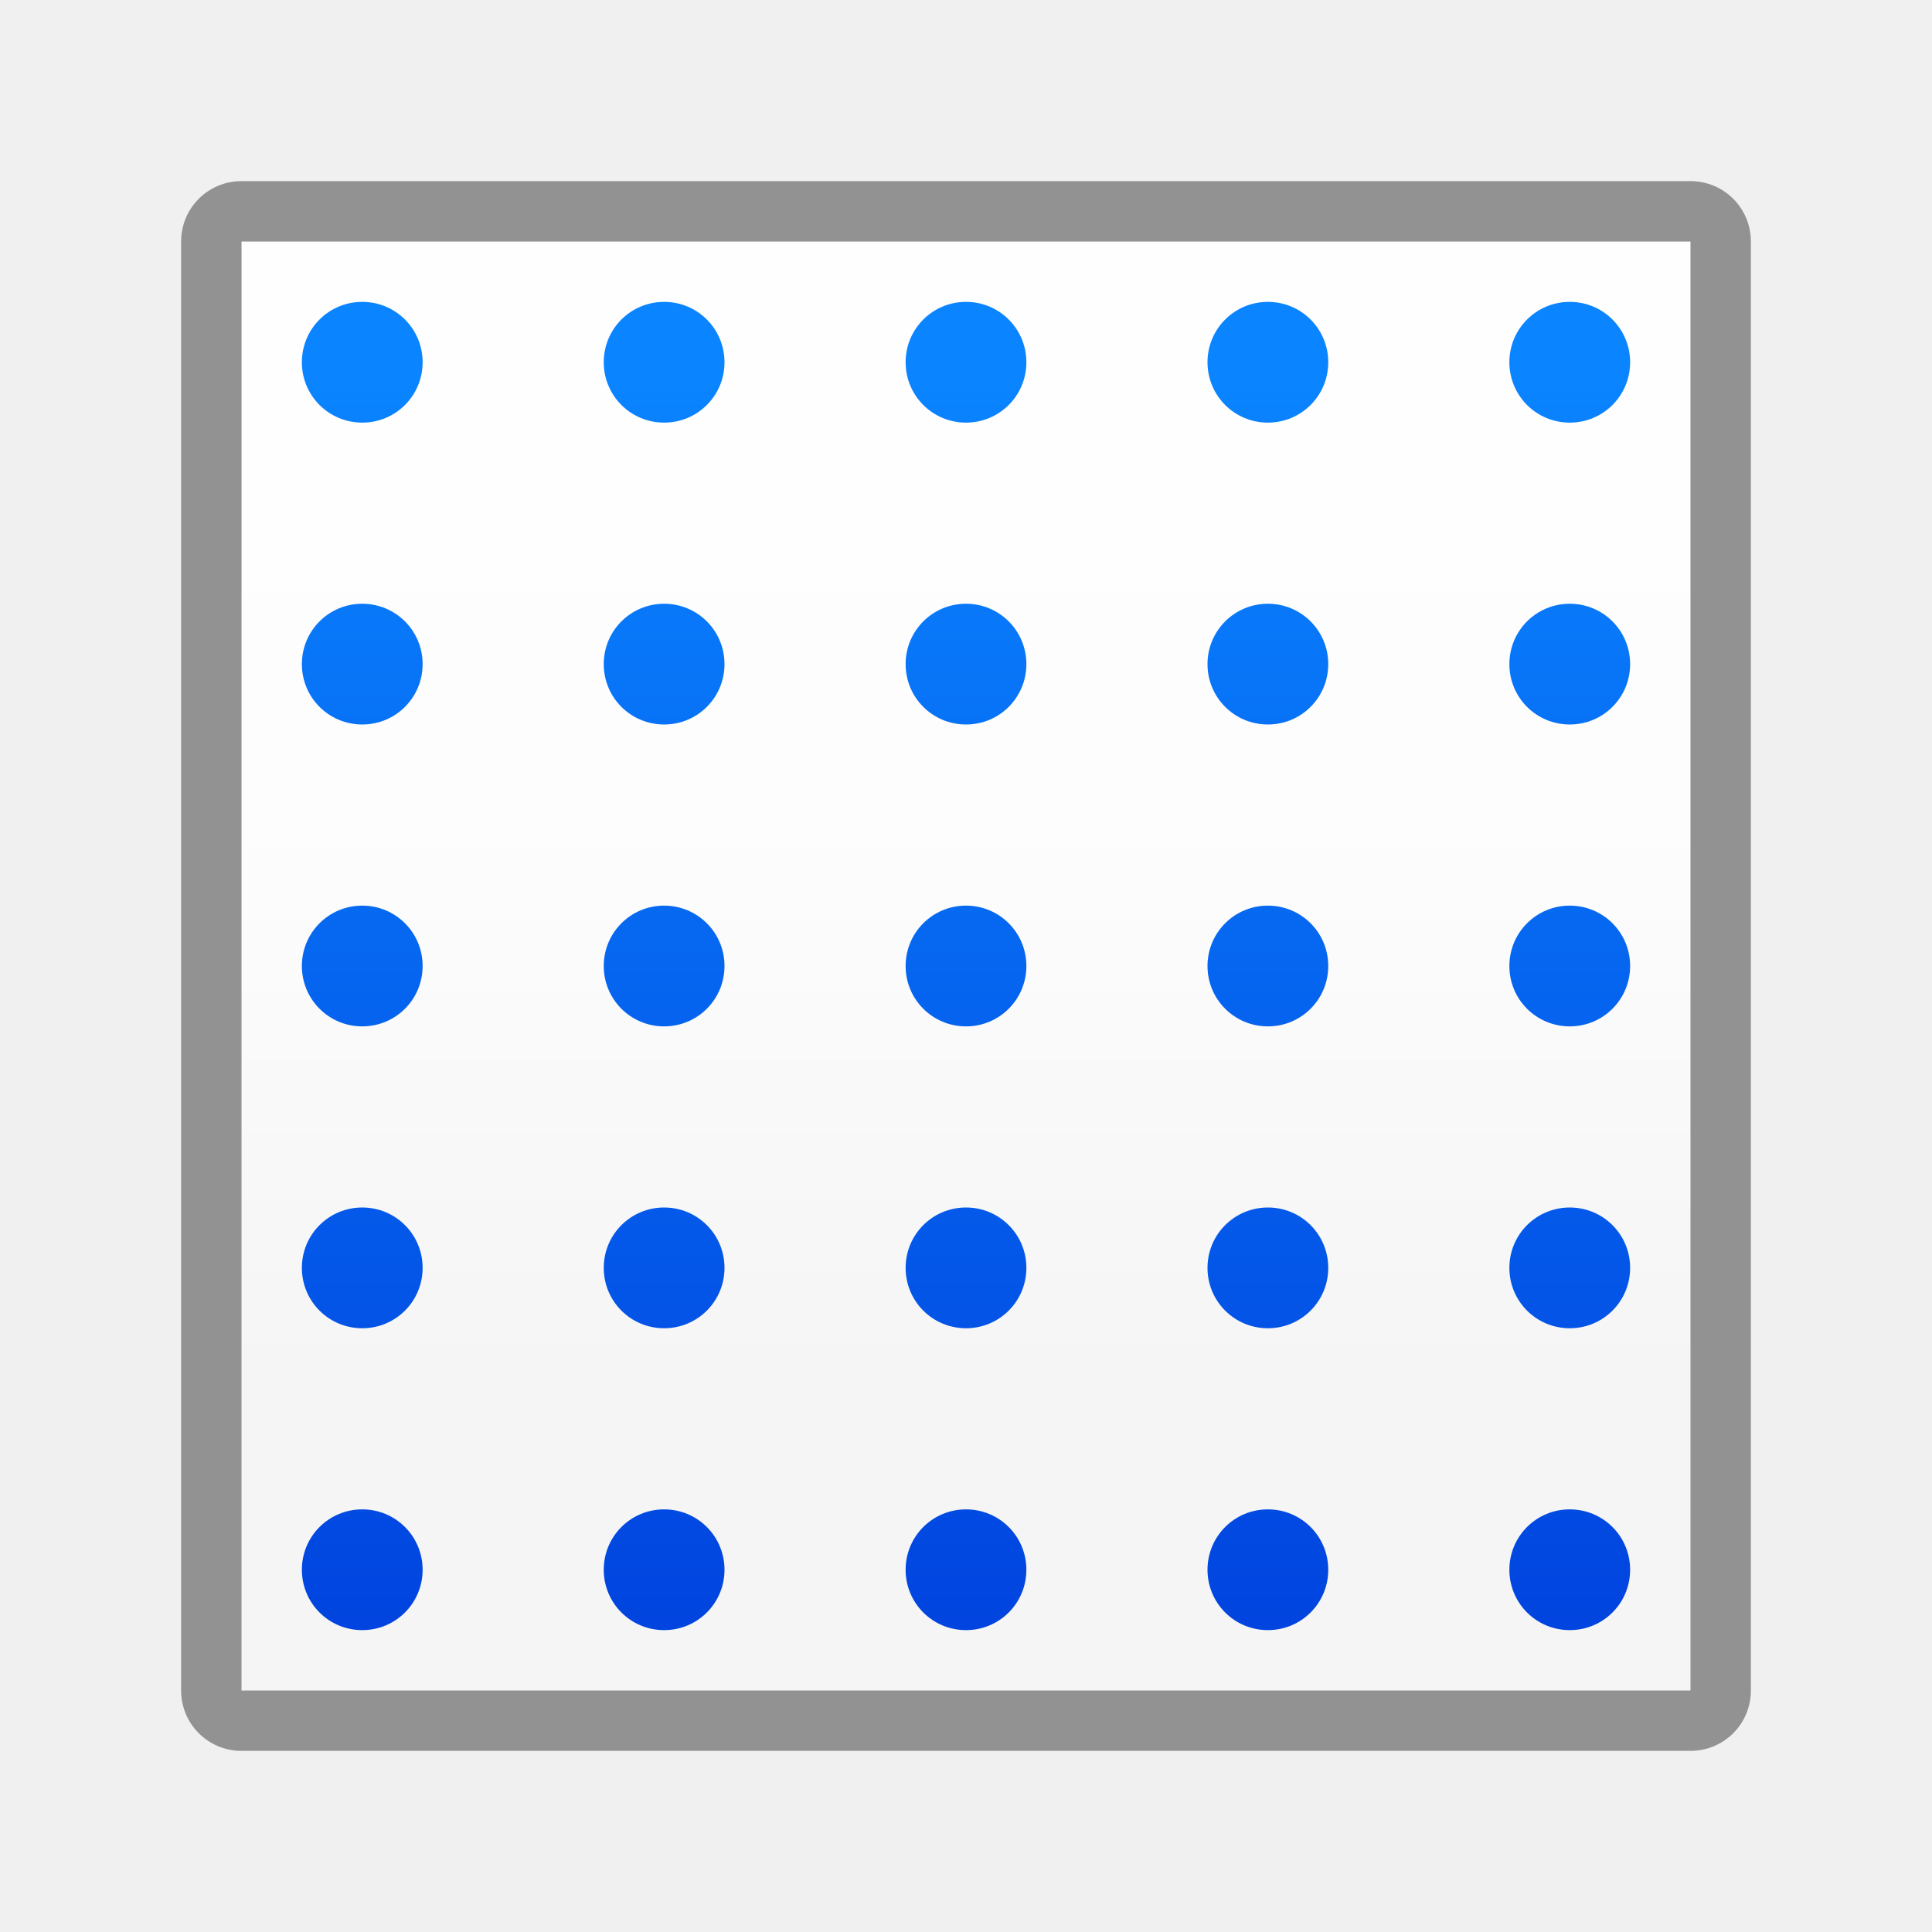
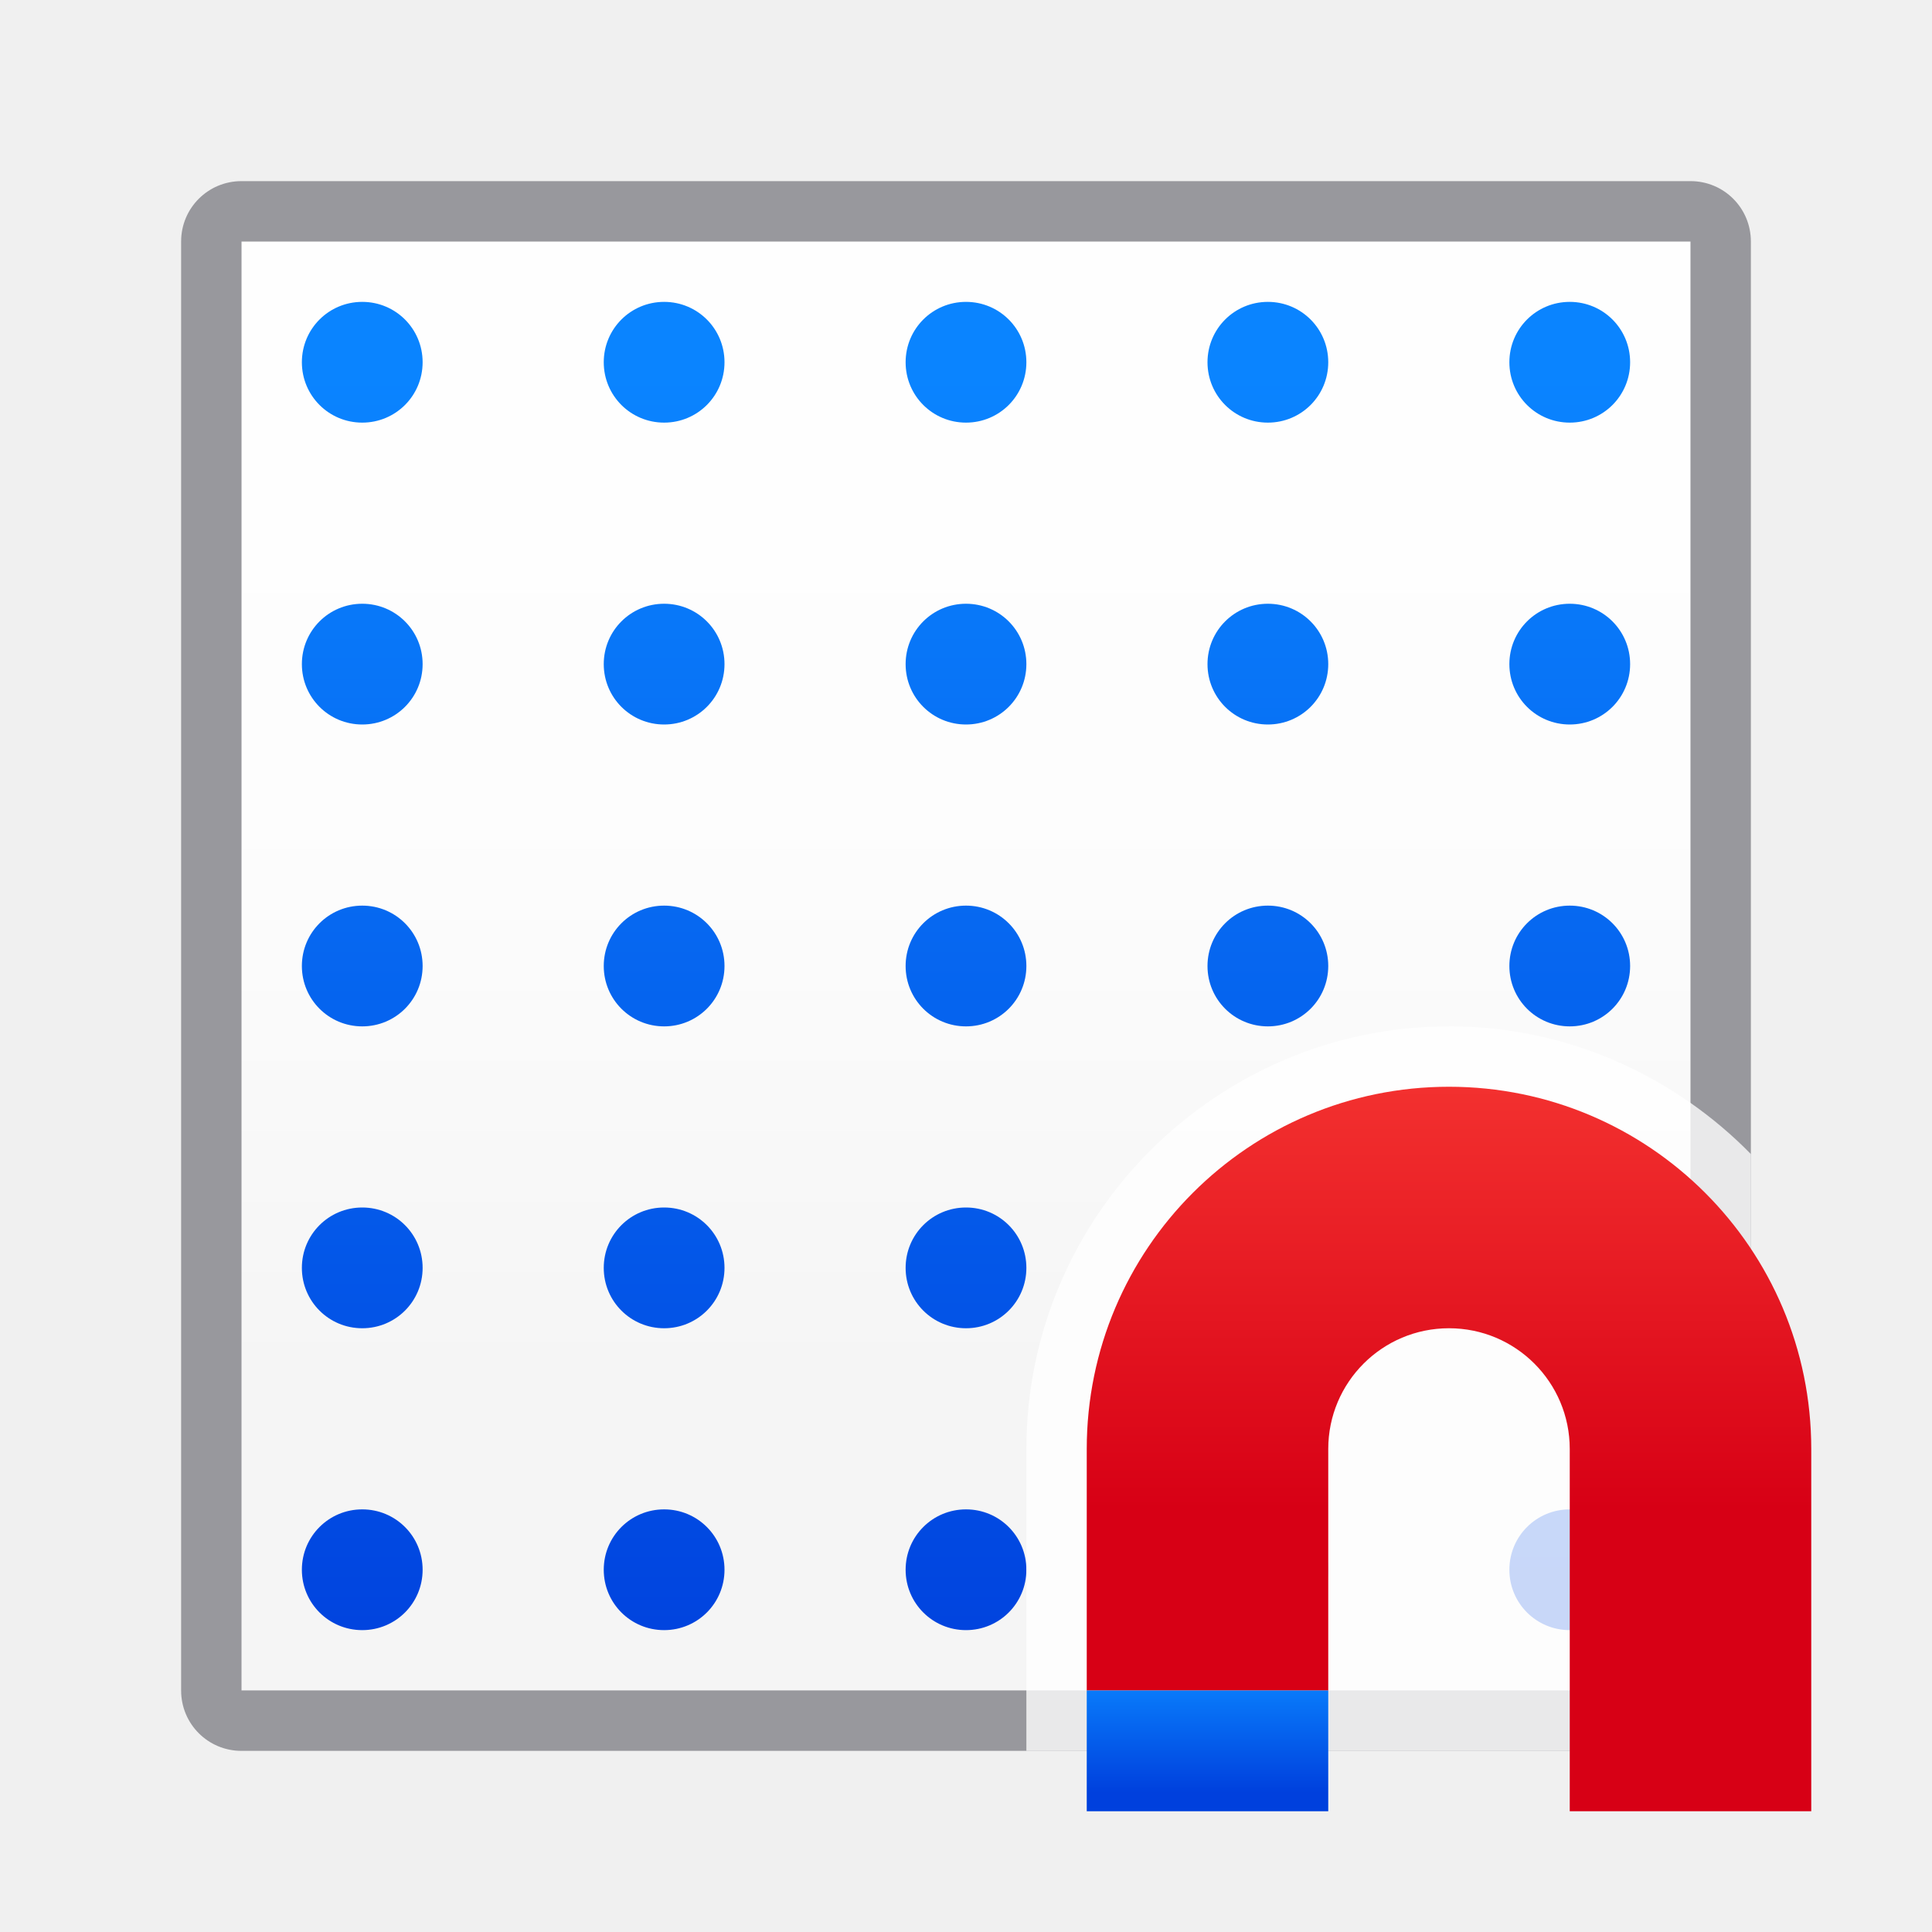
- <svg xmlns="http://www.w3.org/2000/svg" viewBox="0 0 32 32">
-   <linearGradient id="a" gradientUnits="userSpaceOnUse" x1="-13.695" x2="-13.695" y1="28.22" y2="6.22">
+ <svg xmlns="http://www.w3.org/2000/svg" xmlns:xlink="http://www.w3.org/1999/xlink" viewBox="0 0 32 32">
+   <linearGradient id="a" gradientUnits="userSpaceOnUse" x1="-17" x2="-17" y1="18" y2="8">
+     <stop offset="0" stop-color="#d70015" />
+     <stop offset="1" stop-color="#ff453a" />
+   </linearGradient>
+   <linearGradient id="b">
    <stop offset="0" stop-color="#0040dd" />
    <stop offset="1" stop-color="#0a84ff" />
  </linearGradient>
-   <linearGradient id="b" gradientUnits="userSpaceOnUse" x1="-38.898" x2="-38.898" y1="22.823" y2="-1.177">
+   <linearGradient id="c" gradientUnits="userSpaceOnUse" x1="-73.237" x2="-73.237" xlink:href="#b" y1="22.695" y2="20.695" />
+   <linearGradient id="d" gradientUnits="userSpaceOnUse" x1="-13.695" x2="-13.695" xlink:href="#b" y1="28.22" y2="6.22" />
+   <linearGradient id="e" gradientUnits="userSpaceOnUse" x1="-38.898" x2="-38.898" y1="22.823" y2="-1.177">
    <stop offset="0" stop-color="#f5f5f5" />
    <stop offset=".389" stop-color="#fdfdfd" />
    <stop offset="1" stop-color="#fff" />
  </linearGradient>
-   <path d="m4 4h24v24h-24z" fill="url(#b)" />
-   <path d="m6 5c-.554 0-1 .446-1 1s.446 1 1 1 1-.446 1-1-.446-1-1-1zm5 0c-.554 0-1 .446-1 1s.446 1 1 1 1-.446 1-1-.446-1-1-1zm5 0c-.554 0-1 .446-1 1s.446 1 1 1 1-.446 1-1-.446-1-1-1zm5 0c-.554 0-1 .446-1 1s.446 1 1 1 1-.446 1-1-.446-1-1-1zm5 0c-.554 0-1 .446-1 1s.446 1 1 1 1-.446 1-1-.446-1-1-1zm-20 5c-.554 0-1 .446-1 1s.446 1 1 1 1-.446 1-1-.446-1-1-1zm5 0c-.554 0-1 .446-1 1s.446 1 1 1 1-.446 1-1-.446-1-1-1zm5 0c-.554 0-1 .446-1 1s.446 1 1 1 1-.446 1-1-.446-1-1-1zm5 0c-.554 0-1 .446-1 1s.446 1 1 1 1-.446 1-1-.446-1-1-1zm5 0c-.554 0-1 .446-1 1s.446 1 1 1 1-.446 1-1-.446-1-1-1zm-20 5c-.554 0-1 .446-1 1s.446 1 1 1 1-.446 1-1-.446-1-1-1zm5 0c-.554 0-1 .446-1 1s.446 1 1 1 1-.446 1-1-.446-1-1-1zm5 0c-.554 0-1 .446-1 1s.446 1 1 1 1-.446 1-1-.446-1-1-1zm5 0c-.554 0-1 .446-1 1s.446 1 1 1 1-.446 1-1-.446-1-1-1zm5 0c-.554 0-1 .446-1 1s.446 1 1 1 1-.446 1-1-.446-1-1-1zm-20 5c-.554 0-1 .446-1 1s.446 1 1 1 1-.446 1-1-.446-1-1-1zm5 0c-.554 0-1 .446-1 1s.446 1 1 1 1-.446 1-1-.446-1-1-1zm5 0c-.554 0-1 .446-1 1s.446 1 1 1 1-.446 1-1-.446-1-1-1zm5 0c-.554 0-1 .446-1 1s.446 1 1 1 1-.446 1-1-.446-1-1-1zm5 0c-.554 0-1 .446-1 1s.446 1 1 1 1-.446 1-1-.446-1-1-1zm-20 5c-.554 0-1 .446-1 1s.446 1 1 1 1-.446 1-1-.446-1-1-1zm5 0c-.554 0-1 .446-1 1s.446 1 1 1 1-.446 1-1-.446-1-1-1zm5 0c-.554 0-1 .446-1 1s.446 1 1 1 1-.446 1-1-.446-1-1-1zm5 0c-.554 0-1 .446-1 1s.446 1 1 1 1-.446 1-1-.446-1-1-1zm5 0c-.554 0-1 .446-1 1s.446 1 1 1 1-.446 1-1-.446-1-1-1z" fill="url(#a)" />
-   <path d="m4 3c-.554 0-1 .446-1 1v24c0 .554.446 1 1 1h24c.554 0 1-.446 1-1v-24c0-.554-.446-1-1-1zm0 1h24v24h-24z" fill="#929292" />
+   <path d="m4 4h24v24h-24z" fill="url(#e)" />
+   <path d="m4 3c-.554 0-1 .446-1 1v8.885.115 6 .115 8.885c0 .554.446 1 1 1h4 6 3 1 6 4c.554 0 1-.446 1-1v-8.885-.115-6-.115-8.885c0-.554-.446-1-1-1h-4-6-1-3-6zm0 1h4.586 4.828 3.586 1.586 4.828 4.586v9.586.146 4.535.146 9.586h-4.586-4.828-1.586-3.586-4.828-4.586v-9.586-.146-4.535-.146z" fill="#98989d" />
+   <path d="m6 5c-.554 0-1 .446-1 1s.446 1 1 1 1-.446 1-1-.446-1-1-1zm5 0c-.554 0-1 .446-1 1s.446 1 1 1 1-.446 1-1-.446-1-1-1zm5 0c-.554 0-1 .446-1 1s.446 1 1 1 1-.446 1-1-.446-1-1-1zm5 0c-.554 0-1 .446-1 1s.446 1 1 1 1-.446 1-1-.446-1-1-1zm5 0c-.554 0-1 .446-1 1s.446 1 1 1 1-.446 1-1-.446-1-1-1zm-20 5c-.554 0-1 .446-1 1s.446 1 1 1 1-.446 1-1-.446-1-1-1zm5 0c-.554 0-1 .446-1 1s.446 1 1 1 1-.446 1-1-.446-1-1-1zm5 0c-.554 0-1 .446-1 1s.446 1 1 1 1-.446 1-1-.446-1-1-1zm5 0c-.554 0-1 .446-1 1s.446 1 1 1 1-.446 1-1-.446-1-1-1zm5 0c-.554 0-1 .446-1 1s.446 1 1 1 1-.446 1-1-.446-1-1-1zm-20 5c-.554 0-1 .446-1 1s.446 1 1 1 1-.446 1-1-.446-1-1-1zm5 0c-.554 0-1 .446-1 1s.446 1 1 1 1-.446 1-1-.446-1-1-1zm5 0c-.554 0-1 .446-1 1s.446 1 1 1 1-.446 1-1-.446-1-1-1zm5 0c-.554 0-1 .446-1 1s.446 1 1 1 1-.446 1-1-.446-1-1-1zm5 0c-.554 0-1 .446-1 1s.446 1 1 1 1-.446 1-1-.446-1-1-1zm-20 5c-.554 0-1 .446-1 1s.446 1 1 1 1-.446 1-1-.446-1-1-1zm5 0c-.554 0-1 .446-1 1s.446 1 1 1 1-.446 1-1-.446-1-1-1zm5 0c-.554 0-1 .446-1 1s.446 1 1 1 1-.446 1-1-.446-1-1-1zm5 0c-.554 0-1 .446-1 1s.446 1 1 1 1-.446 1-1-.446-1-1-1zm5 0c-.554 0-1 .446-1 1s.446 1 1 1 1-.446 1-1-.446-1-1-1zm-20 5c-.554 0-1 .446-1 1s.446 1 1 1 1-.446 1-1-.446-1-1-1zm5 0c-.554 0-1 .446-1 1s.446 1 1 1 1-.446 1-1-.446-1-1-1zm5 0c-.554 0-1 .446-1 1s.446 1 1 1 1-.446 1-1-.446-1-1-1zm5 0c-.554 0-1 .446-1 1s.446 1 1 1 1-.446 1-1-.446-1-1-1zm5 0c-.554 0-1 .446-1 1s.446 1 1 1 1-.446 1-1-.446-1-1-1z" fill="url(#d)" />
+   <path d="m24 17c-3.854 0-7 3.146-7 7v4 1h11c.554 0 1-.446 1-1v-8.885c-.306-.313-.641-.596-1-.848-1.136-.796-2.514-1.268-4-1.268z" fill="#fff" fill-opacity=".784" />
+   <g transform="translate(41 7)">
+     <path d="m-17 11c3.314 0 6 2.686 6 6v4 2h-4v-2-4c0-1.105-.895-2-2-2s-2 .895-2 2v4h-4v-4c0-3.314 2.686-6 6-6z" fill="url(#a)" />
+     <path d="m-19 21h-4v2h4z" fill="url(#c)" />
+   </g>
</svg>
